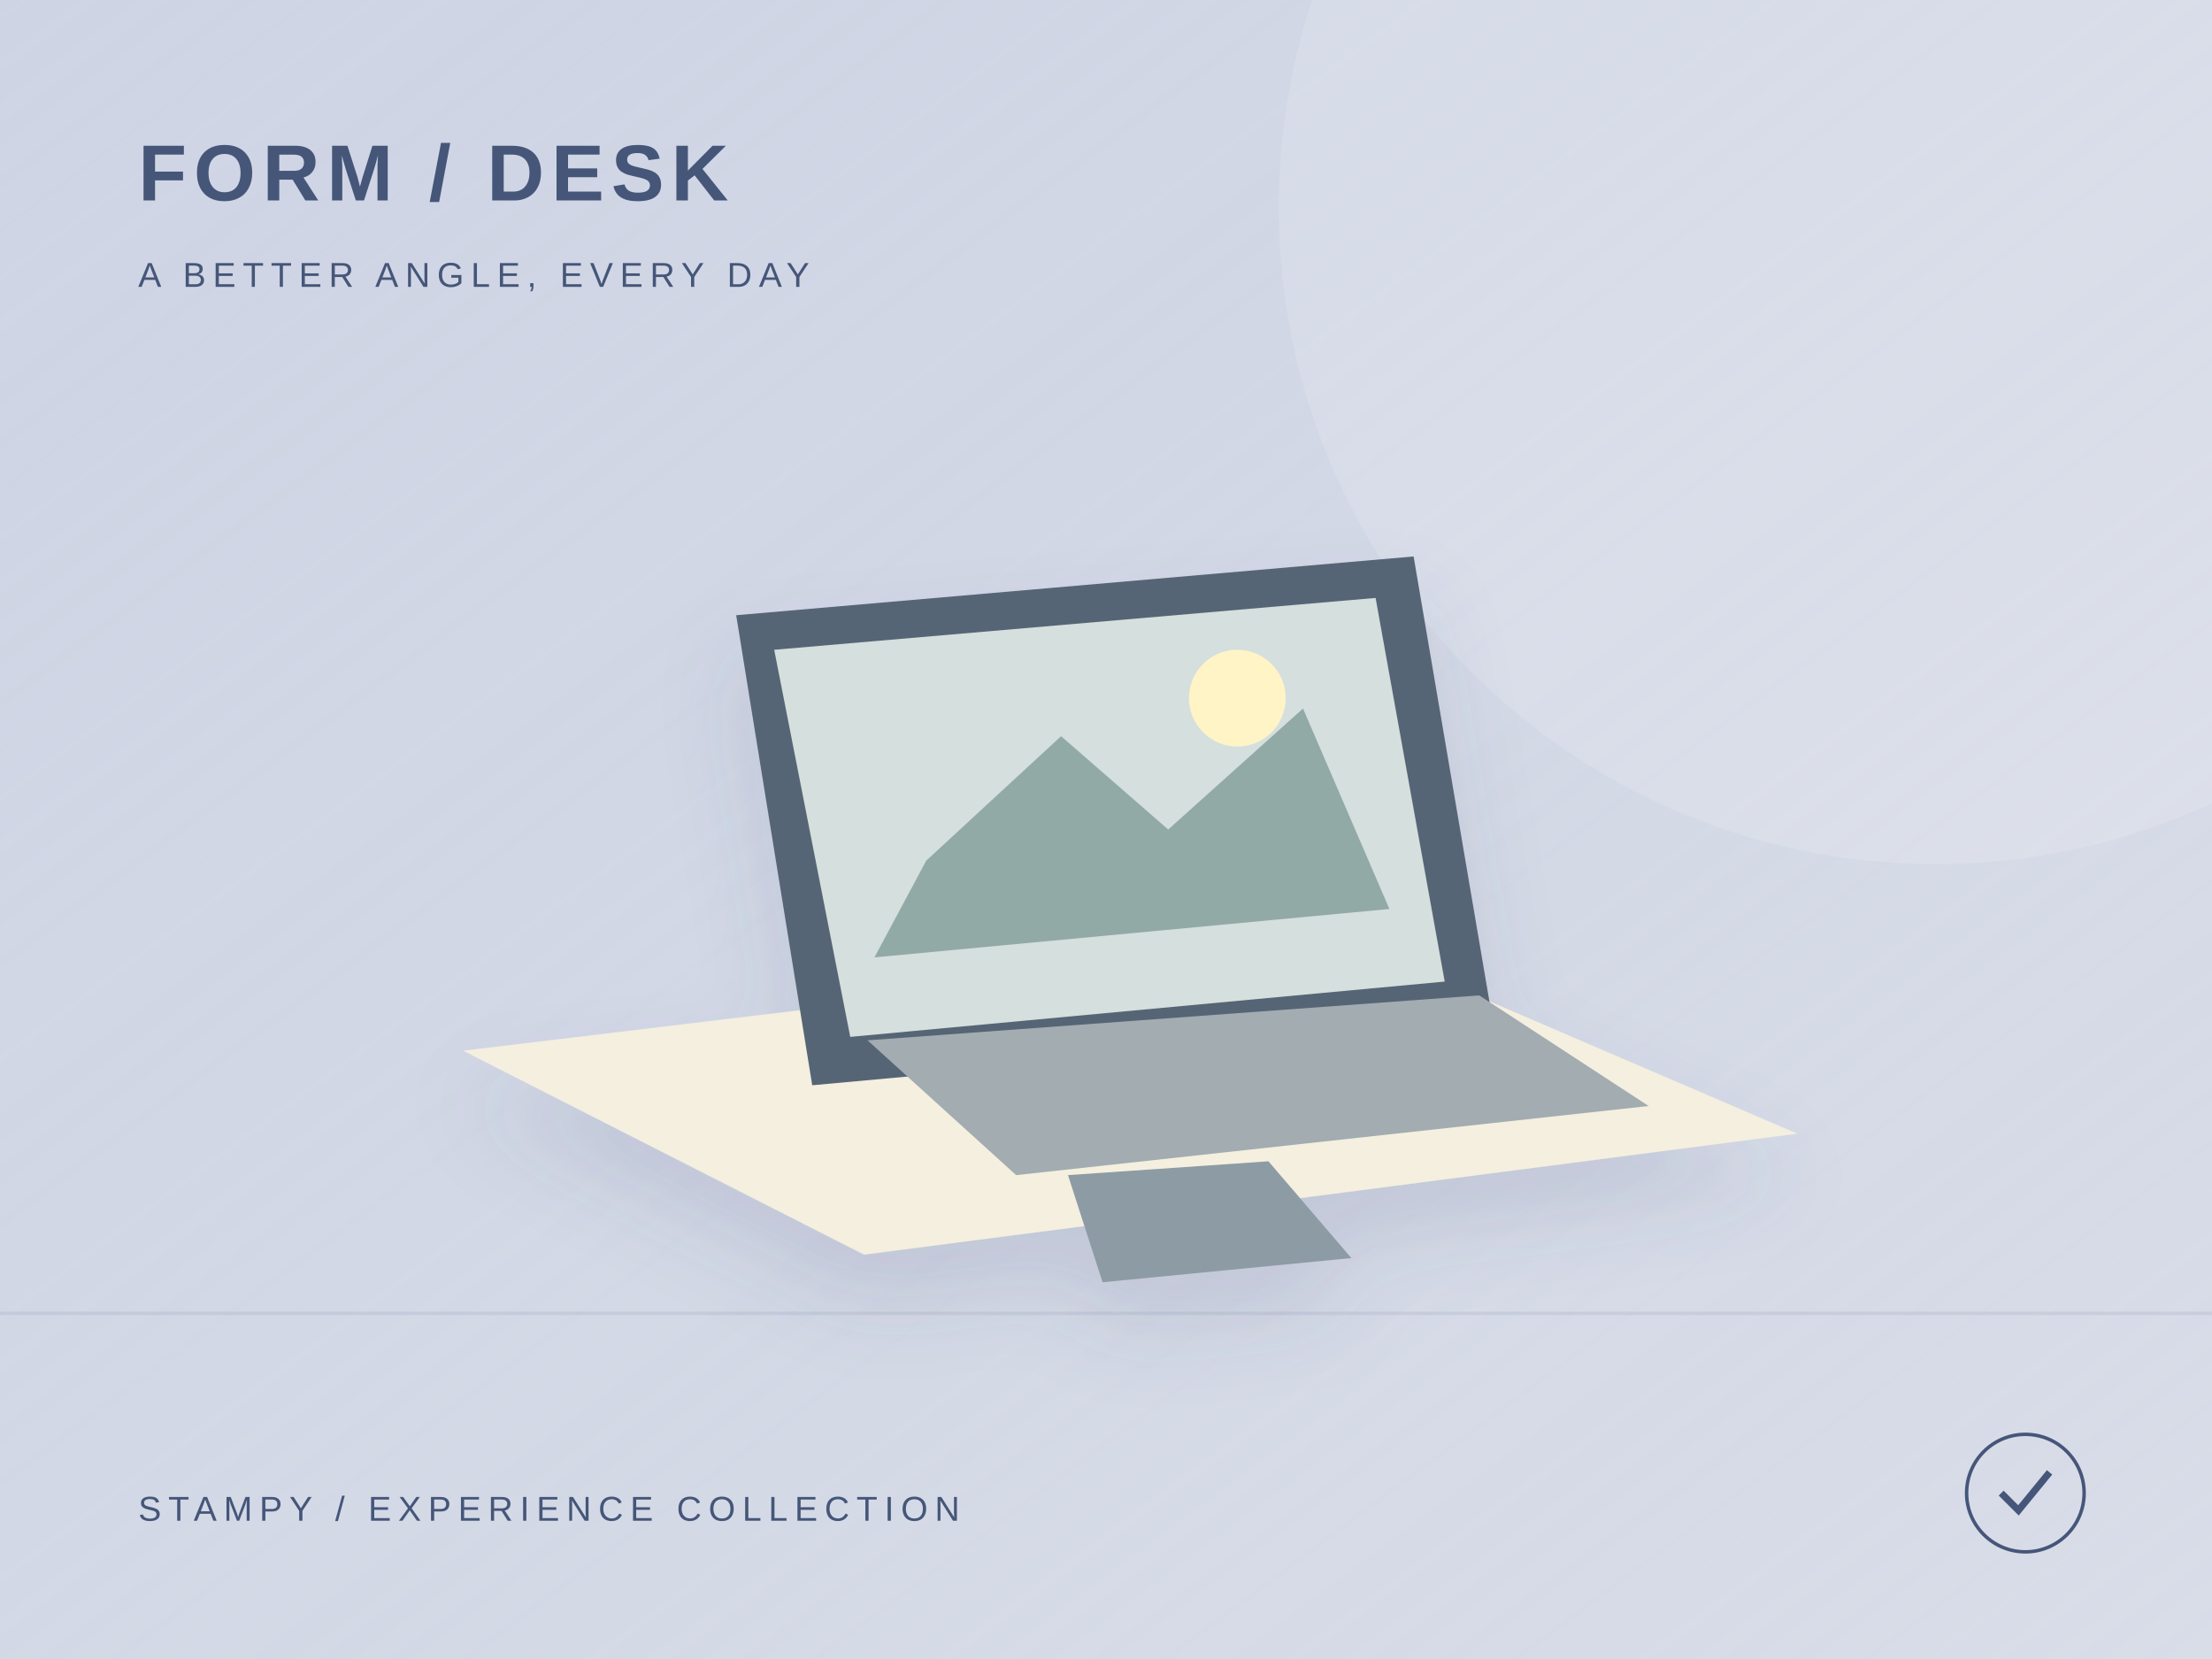
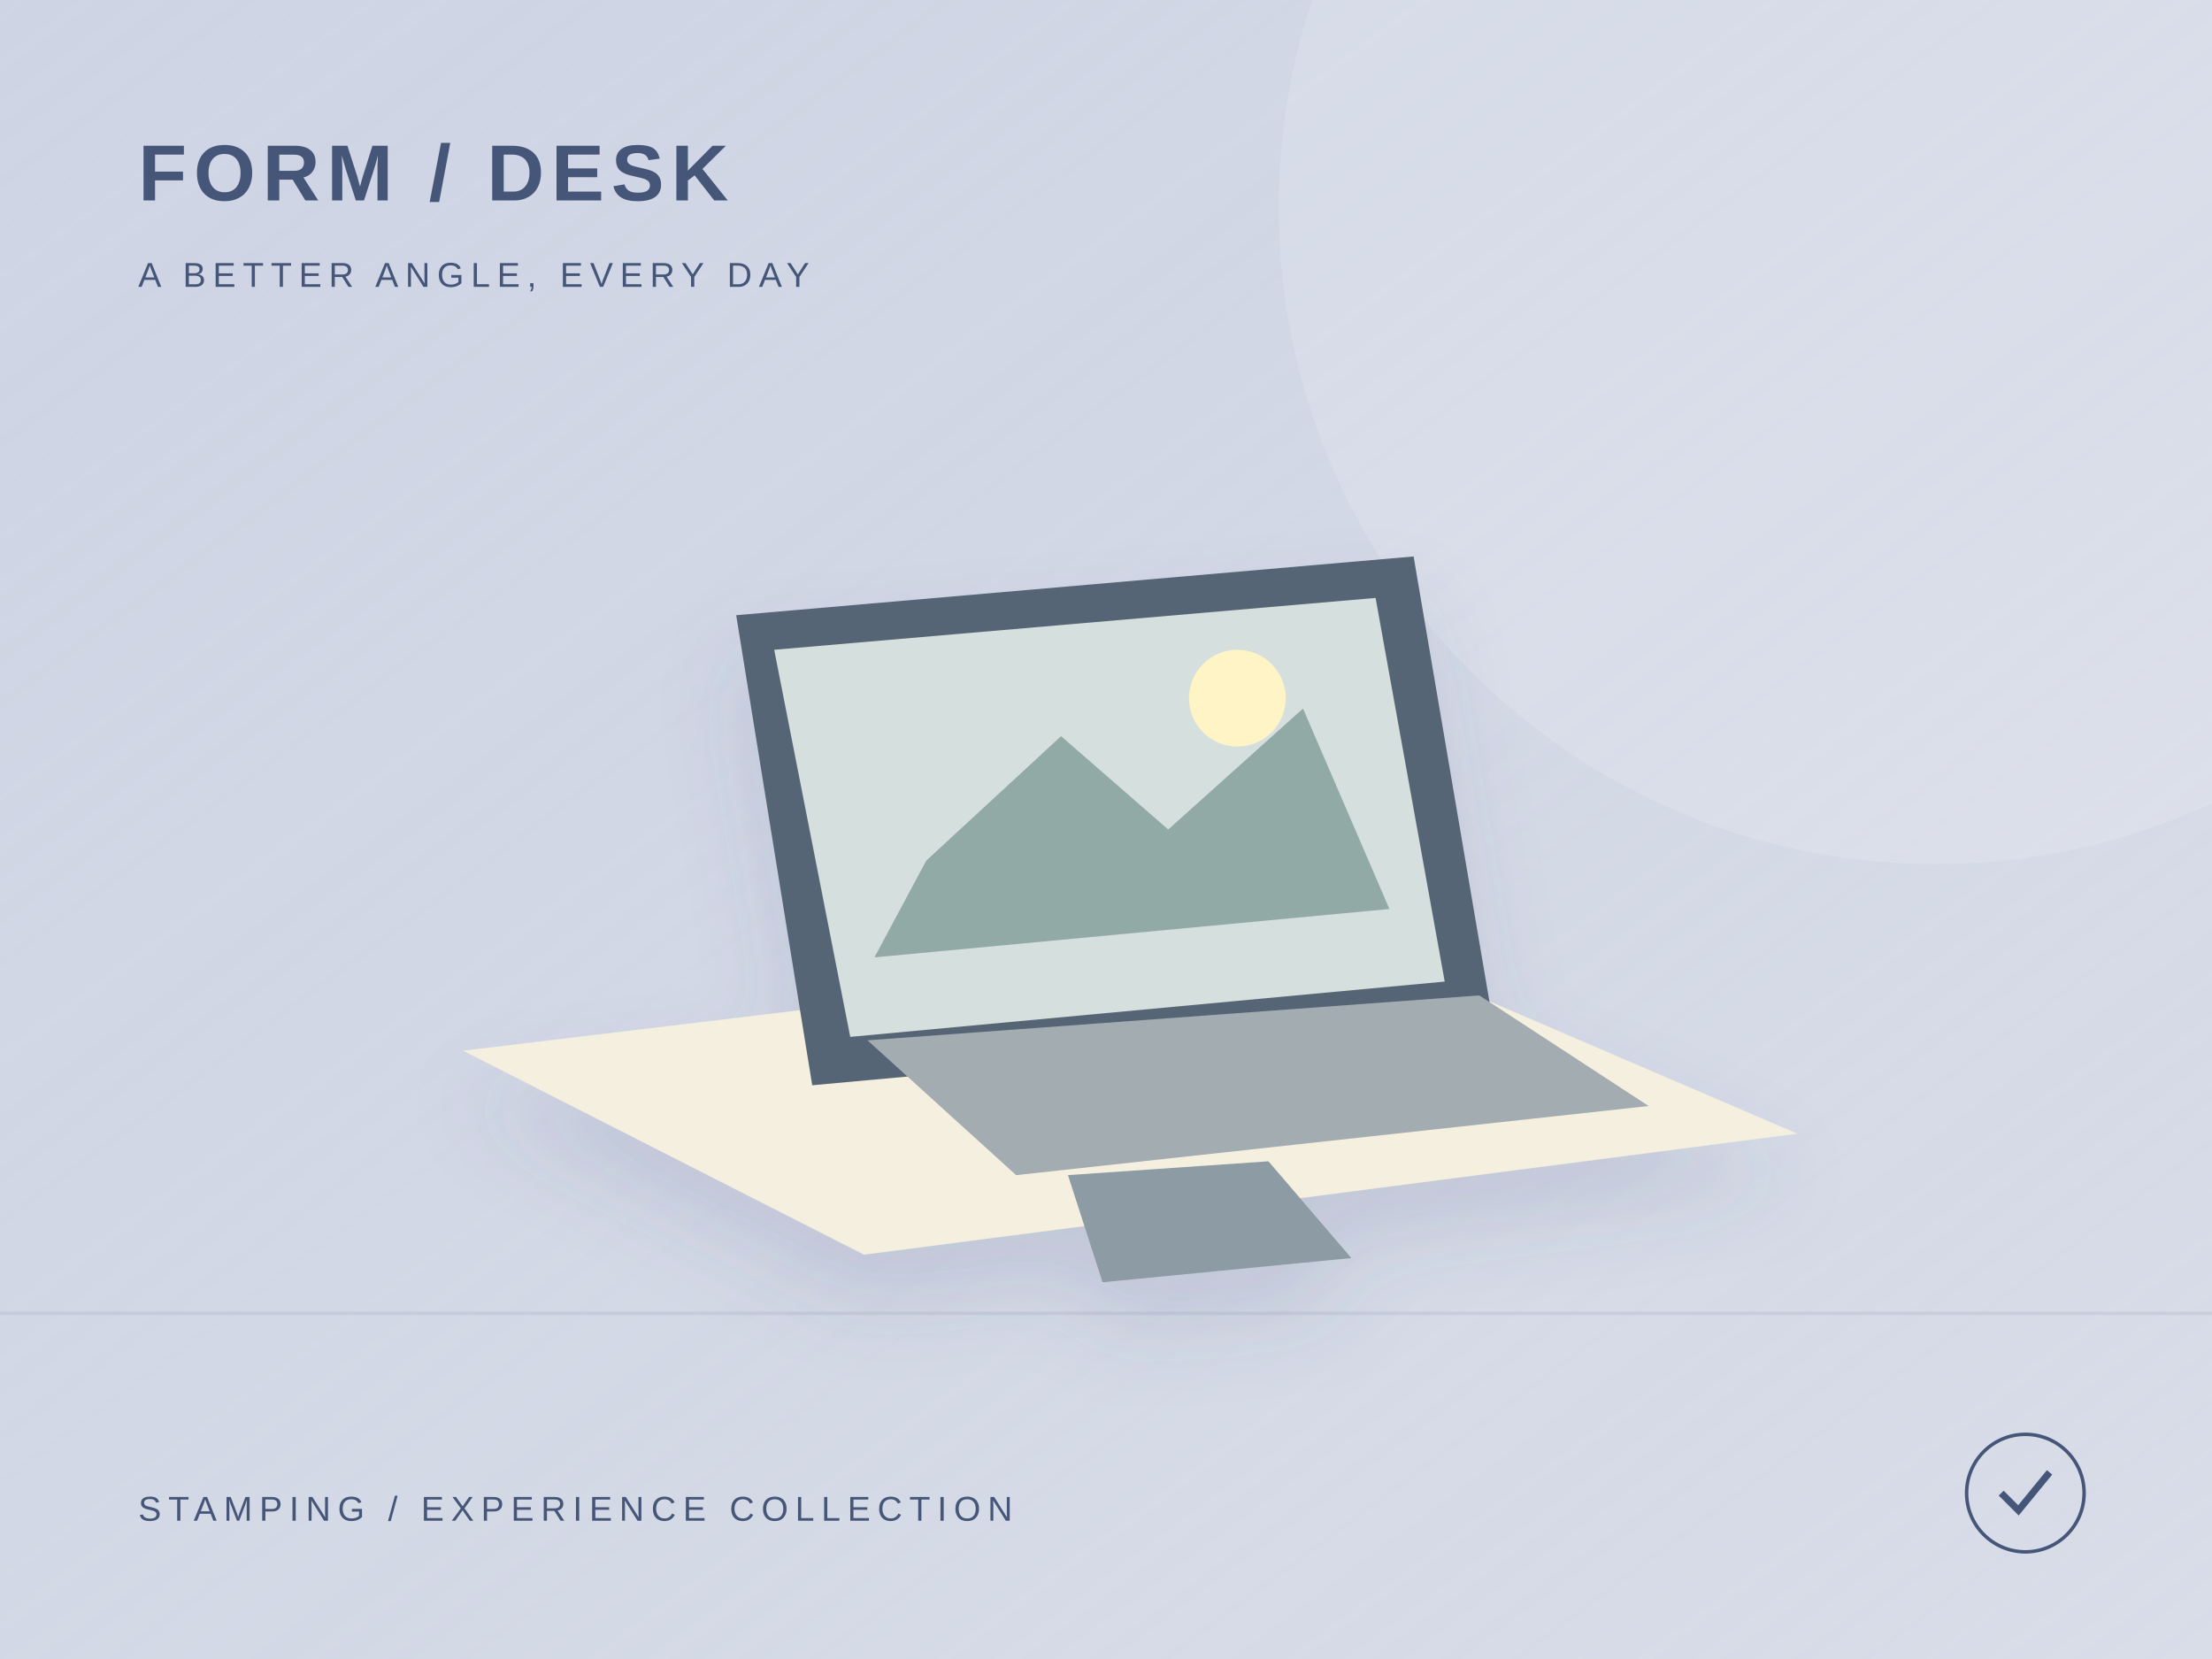
<svg xmlns="http://www.w3.org/2000/svg" viewBox="0 0 640 480">
  <defs>
    <linearGradient id="bg" x2="1" y2="1">
      <stop stop-color="#ced4e4" />
      <stop offset="1" stop-color="#ced4e4" stop-opacity=".7" />
    </linearGradient>
    <filter id="shadow" x="-30%" y="-30%" width="160%" height="180%">
      <feDropShadow dx="0" dy="14" stdDeviation="12" flood-color="#455679" flood-opacity=".14" />
    </filter>
  </defs>
  <rect width="640" height="480" fill="url(#bg)" />
  <circle cx="560" cy="60" r="190" fill="#fff" opacity=".14" />
  <path d="M0 380h640" stroke="#455679" opacity=".1" />
  <g font-family="Arial, sans-serif" fill="#455679">
    <text x="40" y="58" font-size="23" font-weight="700" letter-spacing="2">FORM / DESK</text>
    <text x="40" y="83" font-size="10" letter-spacing="2">A BETTER ANGLE, EVERY DAY</text>
  </g>
  <g filter="url(#shadow)">
    <path d="m134 304 258-31 128 55-270 35Z" fill="#f4efdf" />
    <path d="m213 178 196-17 23 135-197 18Z" fill="#576574" />
    <path d="m224 188 174-15 20 111-172 16Z" fill="#d4dfde" />
    <path d="m251 301 177-13 49 32-183 20Z" fill="#a2acb1" />
    <path d="m309 340 58-4 24 28-72 7Z" fill="#8d9ba4" />
    <path d="m268 249 39-36 31 27 39-35 25 58-149 14Z" fill="#92aaa5" />
    <circle cx="358" cy="202" r="14" fill="#fff4c5" />
  </g>
-   <text x="40" y="440" font-family="Arial,sans-serif" font-size="10" fill="#455679" letter-spacing="2">STAMPY / EXPERIENCE COLLECTION</text>
+   <text x="40" y="440" font-family="Arial,sans-serif" font-size="10" fill="#455679" letter-spacing="2">STAMPING / EXPERIENCE COLLECTION</text>
  <circle cx="586" cy="432" r="17" fill="none" stroke="#455679" />
  <path d="m579 432 5 5 9-11" fill="none" stroke="#455679" stroke-width="2" />
</svg>
